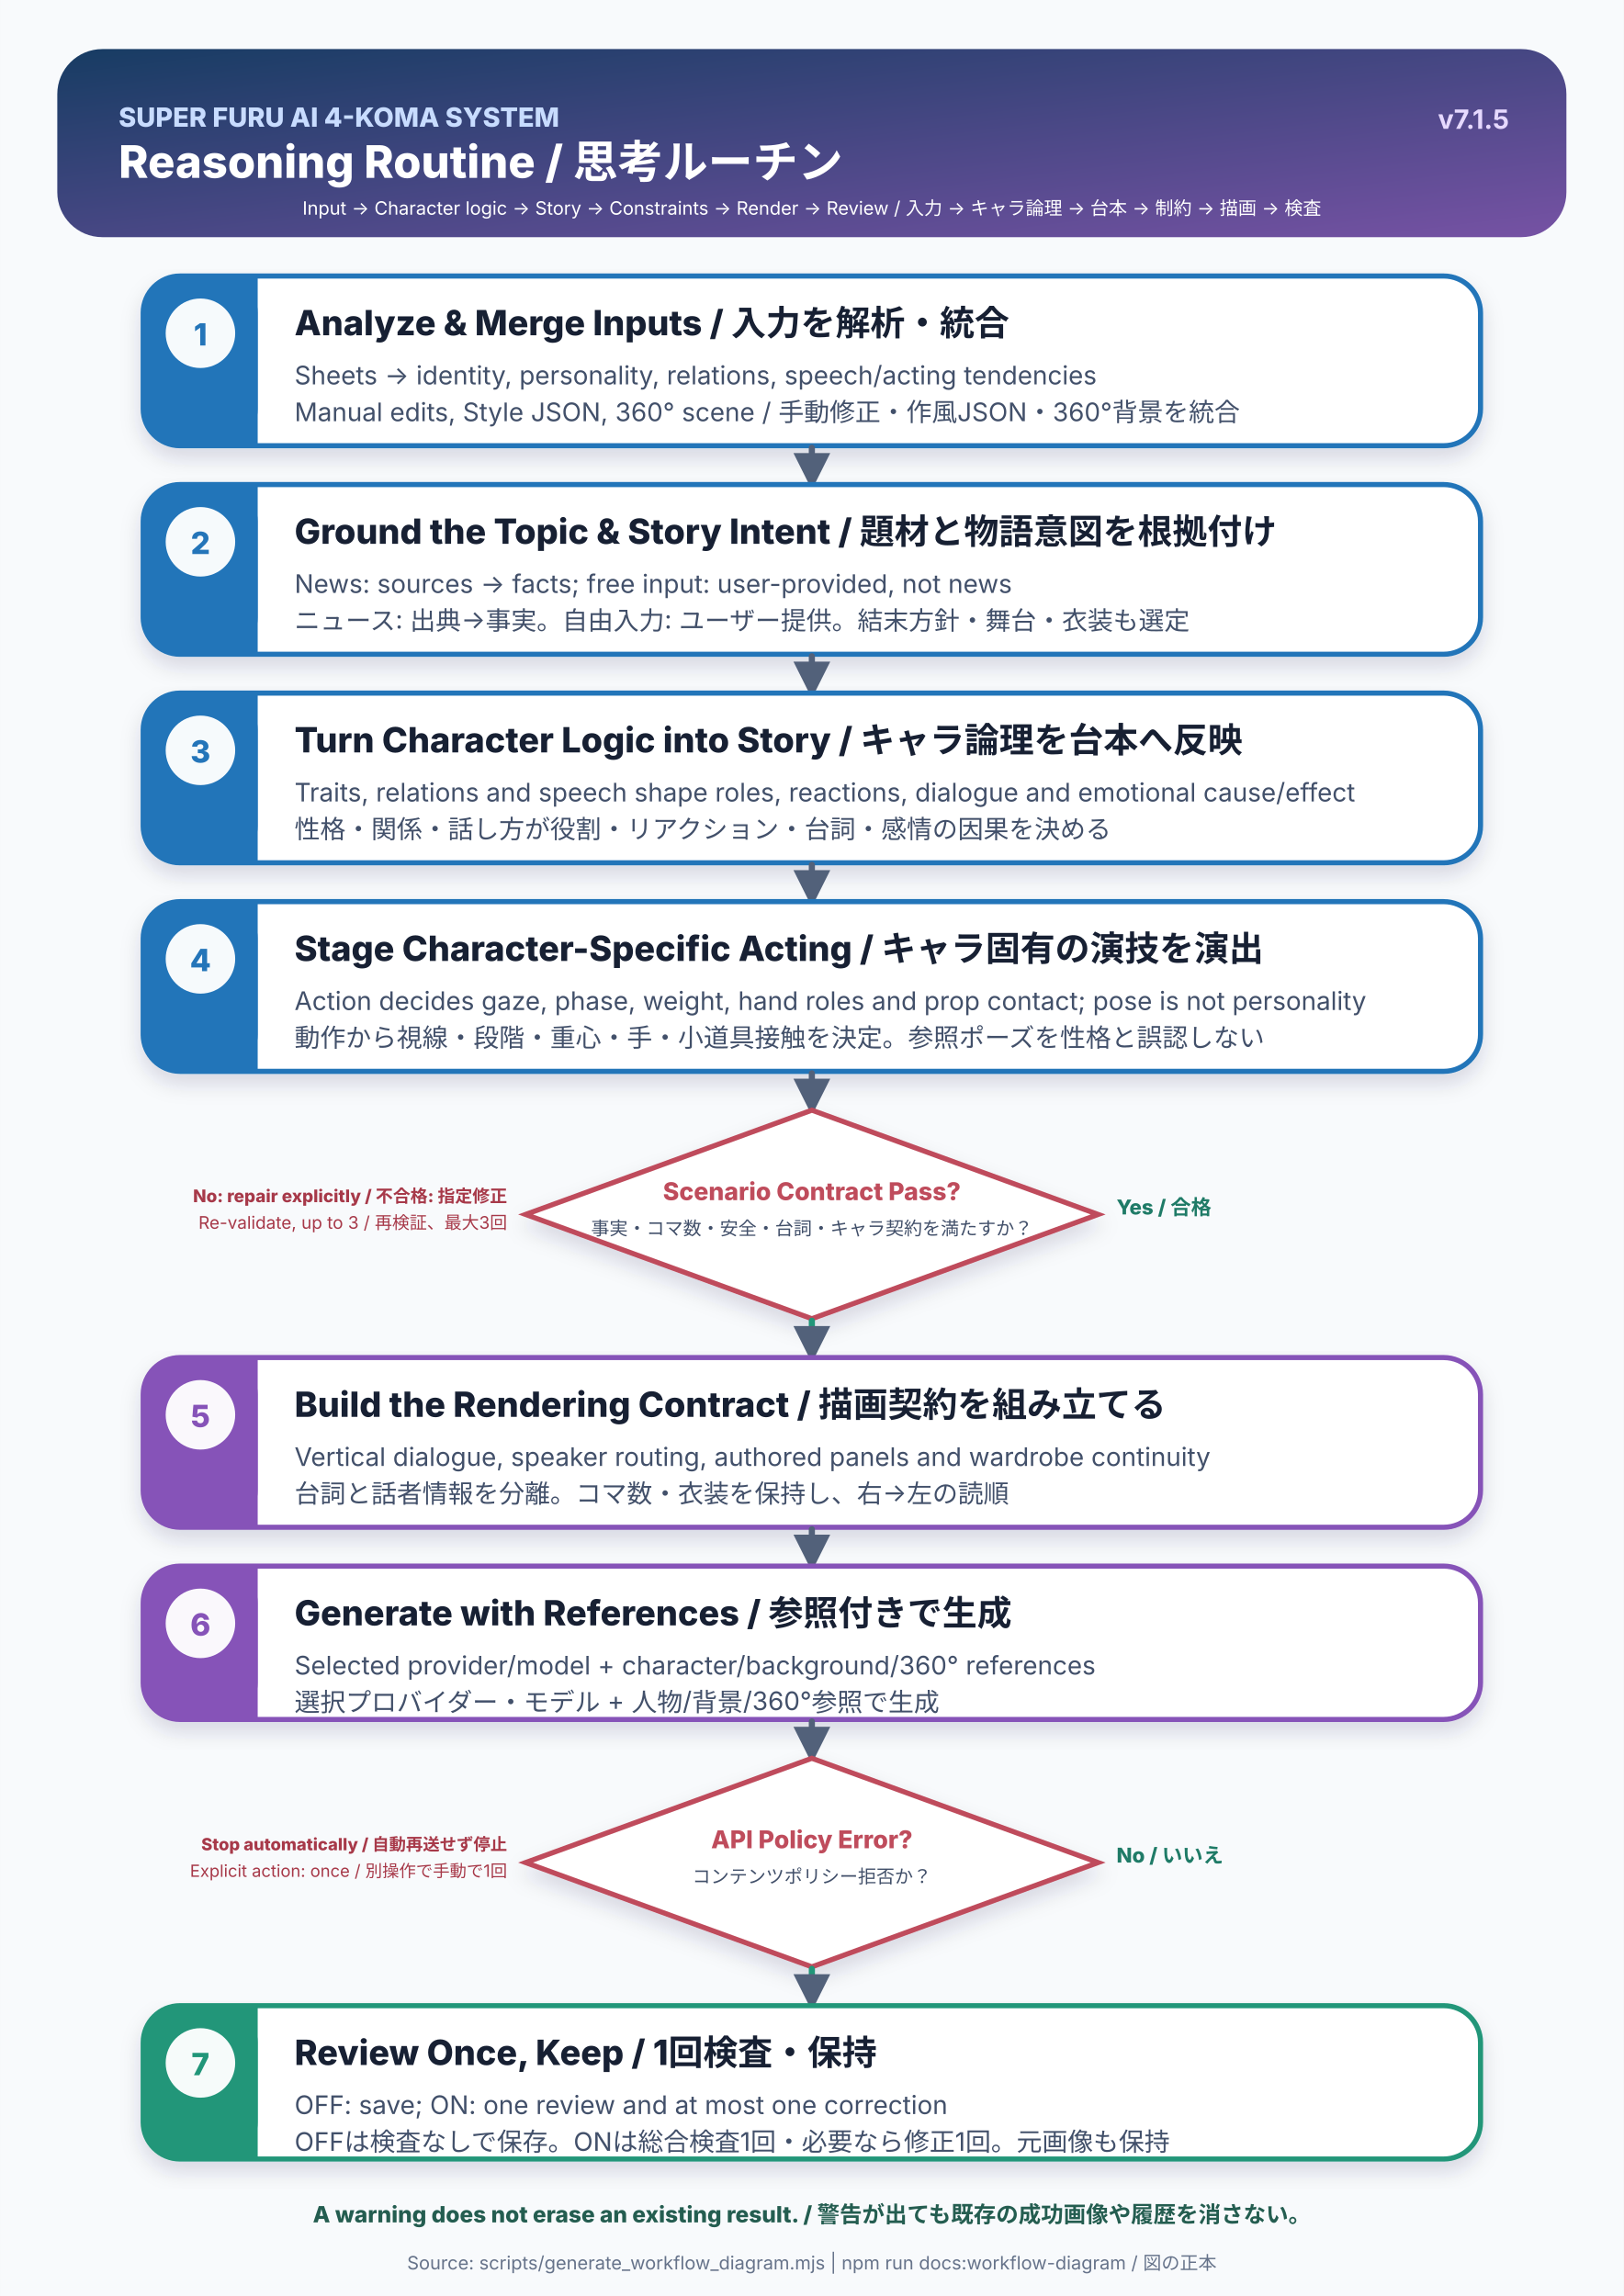
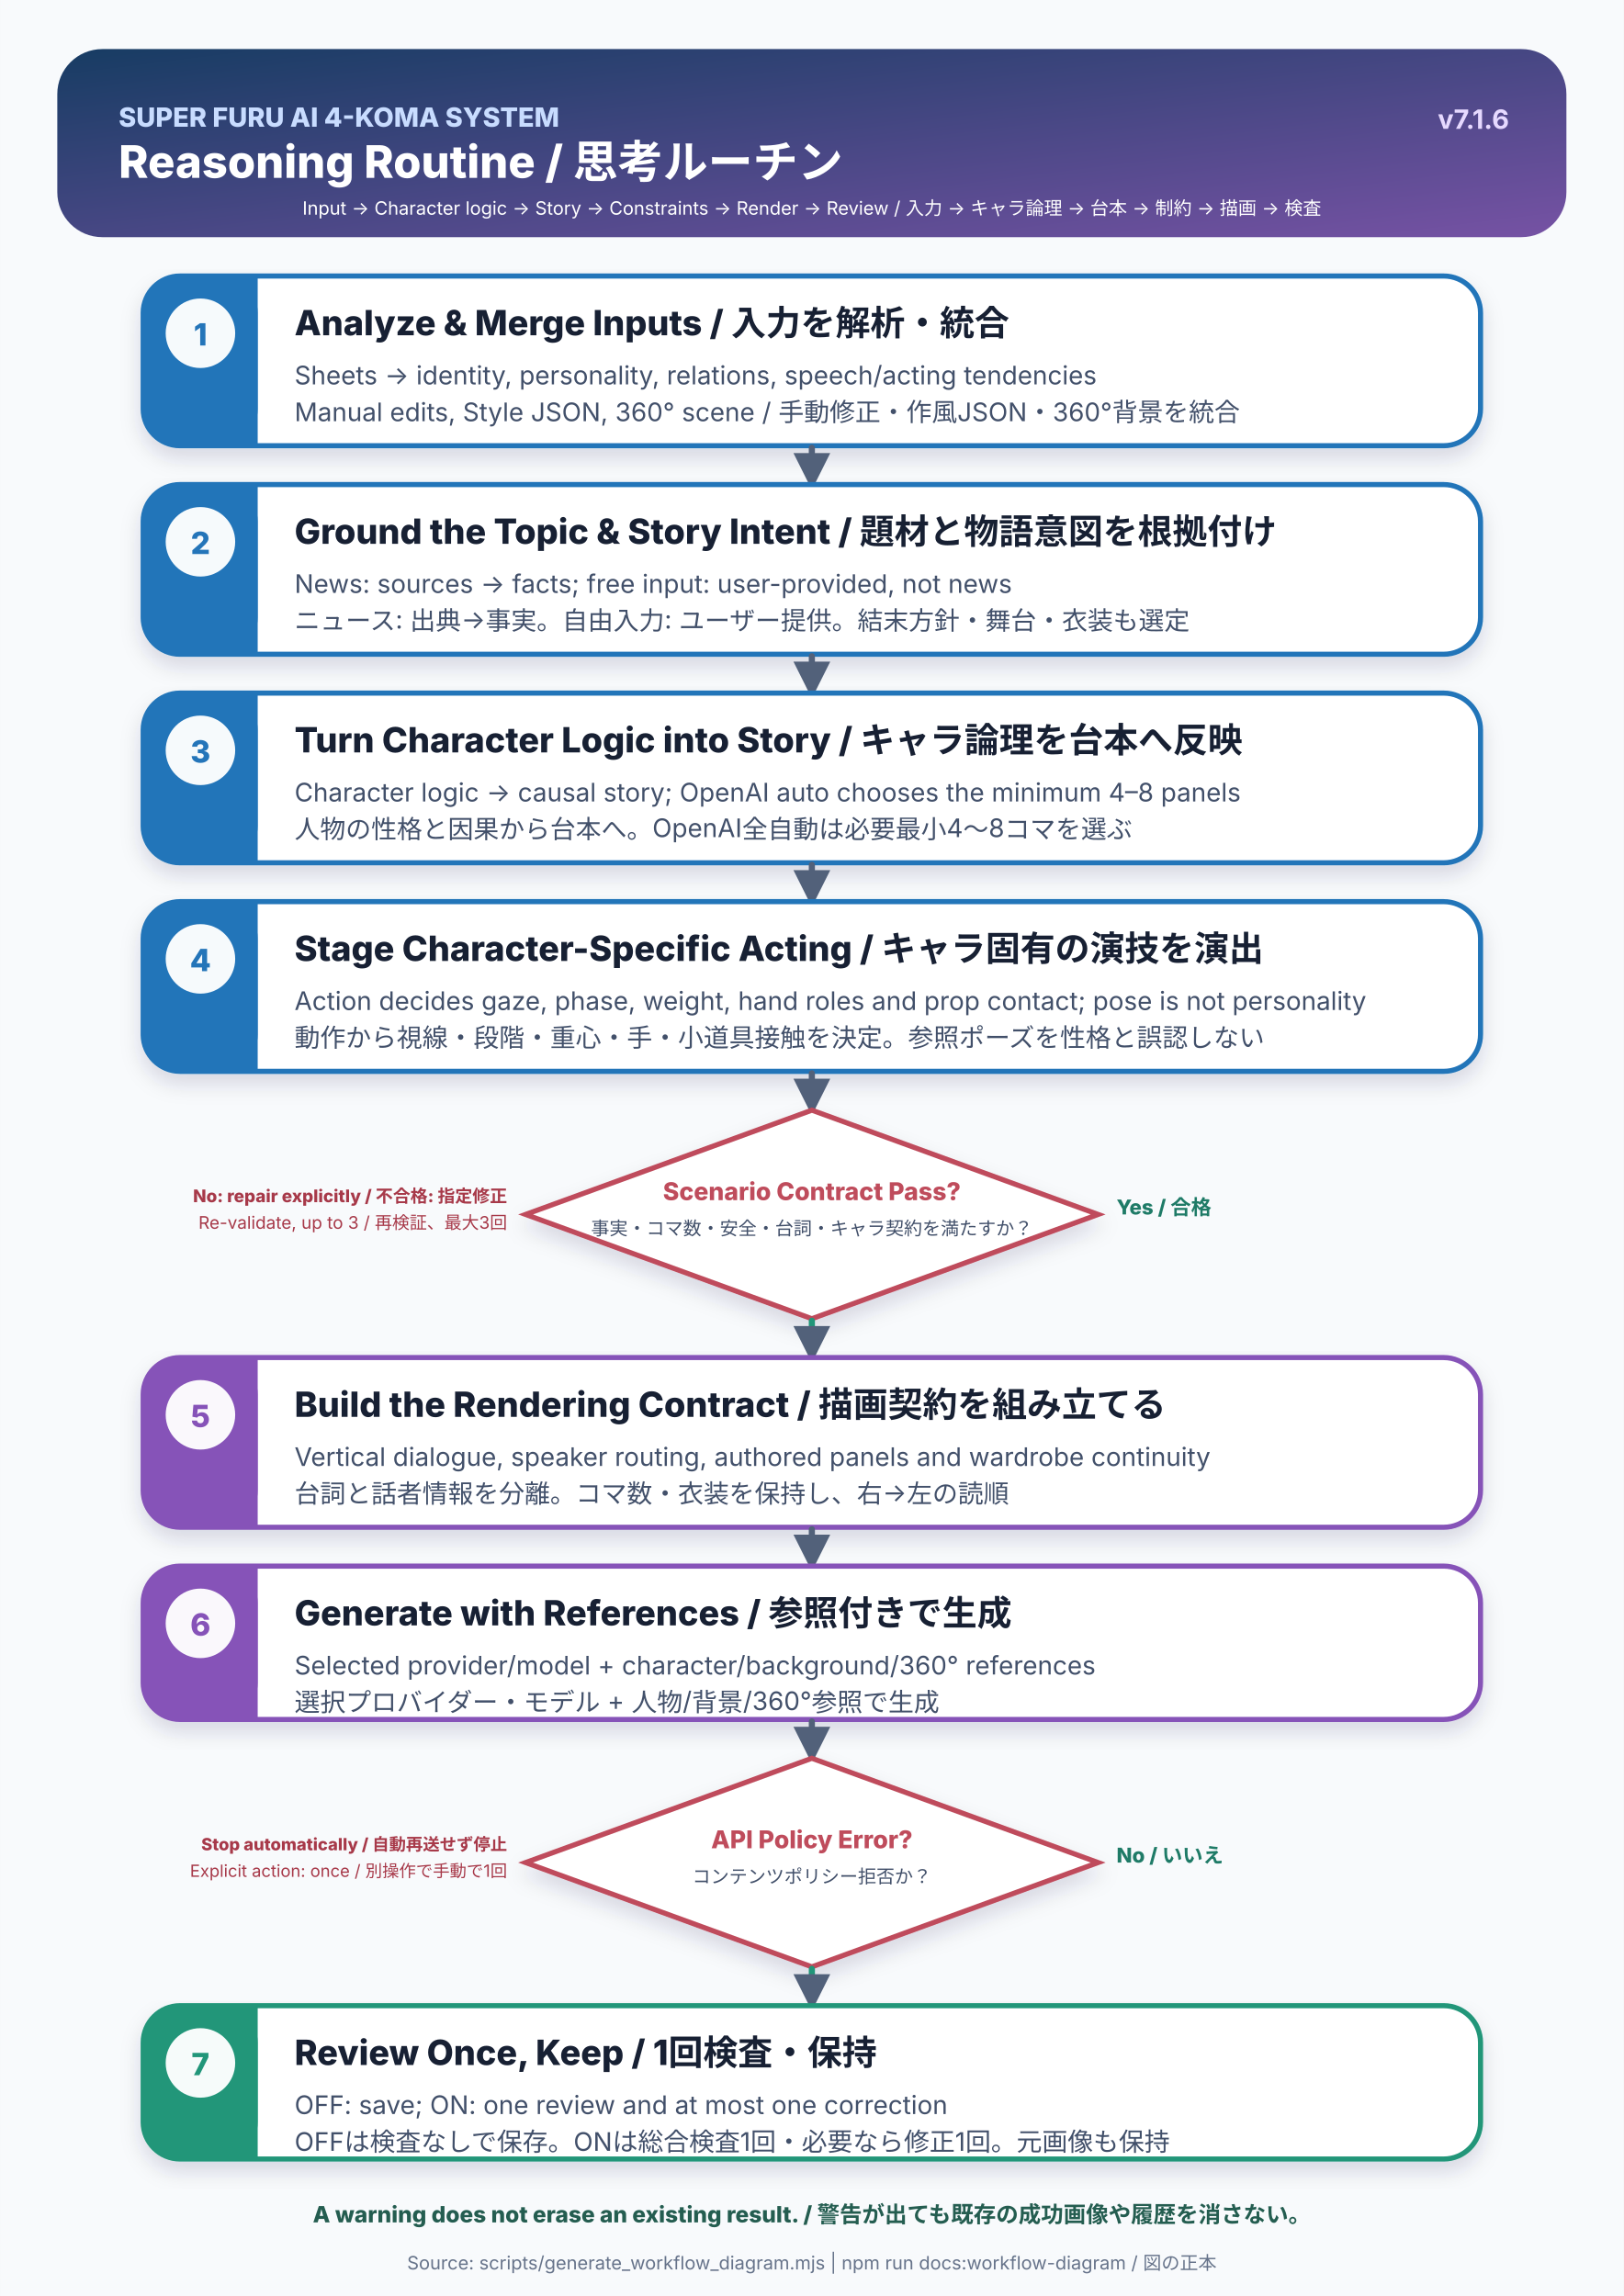
<svg xmlns="http://www.w3.org/2000/svg" width="210mm" height="297mm" viewBox="0 0 794 1123" role="img" aria-labelledby="title description">
  <defs>
    <linearGradient id="header" x1="0" x2="1" y1="0" y2="1">
      <stop stop-color="#173c63" />
      <stop offset="1" stop-color="#7652a4" />
    </linearGradient>
    <filter id="shadow" x="-10%" y="-10%" width="120%" height="130%">
      <feDropShadow dx="0" dy="5" stdDeviation="5" flood-color="#16223d" flood-opacity=".14" />
    </filter>
    <marker id="arrow-navy" viewBox="0 0 10 10" refX="8" refY="5" markerWidth="6" markerHeight="6" orient="auto">
      <path d="M 0 0 L 10 5 L 0 10 z" fill="#52617a" />
    </marker>
    <marker id="arrow-red" viewBox="0 0 10 10" refX="8" refY="5" markerWidth="6" markerHeight="6" orient="auto">
      <path d="M 0 0 L 10 5 L 0 10 z" fill="#bf4c5c" />
    </marker>
    <style>text { font-family: Inter, "Noto Sans JP", "Yu Gothic UI", sans-serif; }</style>
  </defs>
  <rect width="794" height="1123" fill="#f8fafc" />
  <rect x="28" y="24" width="738" height="92" rx="22" fill="url(#header)" />
  <text x="58" y="62" font-size="13" font-weight="800" fill="#c8dcff" text-anchor="start">SUPER FURU AI 4-KOMA SYSTEM</text>
  <text x="58" y="87" font-size="22" font-weight="800" fill="#ffffff" text-anchor="start">Reasoning Routine / 思考ルーチン</text>
-   <text x="738" y="63" font-size="13" font-weight="700" fill="#e6d9ff" text-anchor="end">v7.1.5</text>
+   <text x="738" y="63" font-size="13" font-weight="700" fill="#e6d9ff" text-anchor="end">v7.1.6</text>
  <text x="397" y="105" font-size="9" font-weight="400" fill="#ffffff" text-anchor="middle">Input → Character logic → Story → Constraints → Render → Review / 入力 → キャラ論理 → 台本 → 制約 → 描画 → 検査</text>
  <g filter="url(#shadow)">
    <rect x="70" y="135" width="654" height="83" rx="18" fill="#ffffff" stroke="#2475b9" stroke-width="2.5" />
    <rect x="70" y="135" width="56" height="83" rx="18" fill="#2475b9" />
    <rect x="108" y="135" width="18" height="83" fill="#2475b9" />
  </g>
  <circle cx="98" cy="163" r="17" fill="#ffffff" fill-opacity=".96" />
  <text x="98" y="169" font-size="15" font-weight="800" fill="#2475b9" text-anchor="middle">1</text>
  <text x="144" y="164" font-size="17" font-weight="800" fill="#172033" text-anchor="start">Analyze &amp; Merge Inputs / 入力を解析・統合</text>
  <text x="144" y="188" font-size="12.5" font-weight="400" fill="#42506a" text-anchor="start">Sheets → identity, personality, relations, speech/acting tendencies</text>
  <text x="144" y="206" font-size="12.5" font-weight="400" fill="#42506a" text-anchor="start">Manual edits, Style JSON, 360° scene / 手動修正・作風JSON・360°背景を統合</text>
  <path d="M 397 219 L 397 236" fill="none" stroke="#52617a" stroke-width="3" stroke-linecap="round" marker-end="url(#arrow-navy)" />
  <g filter="url(#shadow)">
    <rect x="70" y="237" width="654" height="83" rx="18" fill="#ffffff" stroke="#2475b9" stroke-width="2.5" />
    <rect x="70" y="237" width="56" height="83" rx="18" fill="#2475b9" />
    <rect x="108" y="237" width="18" height="83" fill="#2475b9" />
  </g>
  <circle cx="98" cy="265" r="17" fill="#ffffff" fill-opacity=".96" />
  <text x="98" y="271" font-size="15" font-weight="800" fill="#2475b9" text-anchor="middle">2</text>
  <text x="144" y="266" font-size="17" font-weight="800" fill="#172033" text-anchor="start">Ground the Topic &amp; Story Intent / 題材と物語意図を根拠付け</text>
  <text x="144" y="290" font-size="12.5" font-weight="400" fill="#42506a" text-anchor="start">News: sources → facts; free input: user-provided, not news</text>
  <text x="144" y="308" font-size="12.5" font-weight="400" fill="#42506a" text-anchor="start">ニュース: 出典→事実。自由入力: ユーザー提供。結末方針・舞台・衣装も選定</text>
  <path d="M 397 321 L 397 338" fill="none" stroke="#52617a" stroke-width="3" stroke-linecap="round" marker-end="url(#arrow-navy)" />
  <g filter="url(#shadow)">
    <rect x="70" y="339" width="654" height="83" rx="18" fill="#ffffff" stroke="#2475b9" stroke-width="2.5" />
    <rect x="70" y="339" width="56" height="83" rx="18" fill="#2475b9" />
    <rect x="108" y="339" width="18" height="83" fill="#2475b9" />
  </g>
  <circle cx="98" cy="367" r="17" fill="#ffffff" fill-opacity=".96" />
  <text x="98" y="373" font-size="15" font-weight="800" fill="#2475b9" text-anchor="middle">3</text>
  <text x="144" y="368" font-size="17" font-weight="800" fill="#172033" text-anchor="start">Turn Character Logic into Story / キャラ論理を台本へ反映</text>
-   <text x="144" y="392" font-size="12.5" font-weight="400" fill="#42506a" text-anchor="start">Traits, relations and speech shape roles, reactions, dialogue and emotional cause/effect</text>
-   <text x="144" y="410" font-size="12.5" font-weight="400" fill="#42506a" text-anchor="start">性格・関係・話し方が役割・リアクション・台詞・感情の因果を決める</text>
+   <text x="144" y="392" font-size="12.5" font-weight="400" fill="#42506a" text-anchor="start">Character logic → causal story; OpenAI auto chooses the minimum 4–8 panels</text>
+   <text x="144" y="410" font-size="12.5" font-weight="400" fill="#42506a" text-anchor="start">人物の性格と因果から台本へ。OpenAI全自動は必要最小4〜8コマを選ぶ</text>
  <path d="M 397 423 L 397 440" fill="none" stroke="#52617a" stroke-width="3" stroke-linecap="round" marker-end="url(#arrow-navy)" />
  <g filter="url(#shadow)">
    <rect x="70" y="441" width="654" height="83" rx="18" fill="#ffffff" stroke="#2475b9" stroke-width="2.5" />
    <rect x="70" y="441" width="56" height="83" rx="18" fill="#2475b9" />
    <rect x="108" y="441" width="18" height="83" fill="#2475b9" />
  </g>
  <circle cx="98" cy="469" r="17" fill="#ffffff" fill-opacity=".96" />
  <text x="98" y="475" font-size="15" font-weight="800" fill="#2475b9" text-anchor="middle">4</text>
  <text x="144" y="470" font-size="17" font-weight="800" fill="#172033" text-anchor="start">Stage Character-Specific Acting / キャラ固有の演技を演出</text>
  <text x="144" y="494" font-size="12.5" font-weight="400" fill="#42506a" text-anchor="start">Action decides gaze, phase, weight, hand roles and prop contact; pose is not personality</text>
  <text x="144" y="512" font-size="12.5" font-weight="400" fill="#42506a" text-anchor="start">動作から視線・段階・重心・手・小道具接触を決定。参照ポーズを性格と誤認しない</text>
  <path d="M 397 525 L 397 542" fill="none" stroke="#52617a" stroke-width="3" stroke-linecap="round" marker-end="url(#arrow-navy)" />
  <g filter="url(#shadow)">
    <path d="M 397 543 L 537 594 L 397 645 L 257 594 Z" fill="#ffffff" stroke="#bf4c5c" stroke-width="2.5" />
  </g>
  <text x="397" y="587" font-size="12" font-weight="800" fill="#bf4c5c" text-anchor="middle">Scenario Contract Pass?</text>
  <text x="397" y="604" font-size="9" font-weight="400" fill="#42506a" text-anchor="middle">事実・コマ数・安全・台詞・キャラ契約を満たすか？</text>
  <text x="248" y="588" font-size="8.5" font-weight="800" fill="#a73949" text-anchor="end">No: repair explicitly / 不合格: 指定修正</text>
  <text x="248" y="601" font-size="8.5" font-weight="400" fill="#a73949" text-anchor="end">Re-validate, up to 3 / 再検証、最大3回</text>
  <text x="546" y="594" font-size="10" font-weight="800" fill="#1f7b67" text-anchor="start">Yes / 合格</text>
  <path d="M 397 646 L 397 663" fill="none" stroke="#219679" stroke-width="3" stroke-linecap="round" marker-end="url(#arrow-navy)" />
  <g filter="url(#shadow)">
    <rect x="70" y="664" width="654" height="83" rx="18" fill="#ffffff" stroke="#8653b8" stroke-width="2.5" />
    <rect x="70" y="664" width="56" height="83" rx="18" fill="#8653b8" />
    <rect x="108" y="664" width="18" height="83" fill="#8653b8" />
  </g>
  <circle cx="98" cy="692" r="17" fill="#ffffff" fill-opacity=".96" />
  <text x="98" y="698" font-size="15" font-weight="800" fill="#8653b8" text-anchor="middle">5</text>
  <text x="144" y="693" font-size="17" font-weight="800" fill="#172033" text-anchor="start">Build the Rendering Contract / 描画契約を組み立てる</text>
  <text x="144" y="717" font-size="12.5" font-weight="400" fill="#42506a" text-anchor="start">Vertical dialogue, speaker routing, authored panels and wardrobe continuity</text>
  <text x="144" y="735" font-size="12.5" font-weight="400" fill="#42506a" text-anchor="start">台詞と話者情報を分離。コマ数・衣装を保持し、右→左の読順</text>
  <path d="M 397 748 L 397 765" fill="none" stroke="#52617a" stroke-width="3" stroke-linecap="round" marker-end="url(#arrow-navy)" />
  <g filter="url(#shadow)">
    <rect x="70" y="766" width="654" height="75" rx="18" fill="#ffffff" stroke="#8653b8" stroke-width="2.5" />
    <rect x="70" y="766" width="56" height="75" rx="18" fill="#8653b8" />
    <rect x="108" y="766" width="18" height="75" fill="#8653b8" />
  </g>
  <circle cx="98" cy="794" r="17" fill="#ffffff" fill-opacity=".96" />
  <text x="98" y="800" font-size="15" font-weight="800" fill="#8653b8" text-anchor="middle">6</text>
  <text x="144" y="795" font-size="17" font-weight="800" fill="#172033" text-anchor="start">Generate with References / 参照付きで生成</text>
  <text x="144" y="819" font-size="12.5" font-weight="400" fill="#42506a" text-anchor="start">Selected provider/model + character/background/360° references</text>
  <text x="144" y="837" font-size="12.5" font-weight="400" fill="#42506a" text-anchor="start">選択プロバイダー・モデル + 人物/背景/360°参照で生成</text>
  <path d="M 397 842 L 397 859" fill="none" stroke="#52617a" stroke-width="3" stroke-linecap="round" marker-end="url(#arrow-navy)" />
  <g filter="url(#shadow)">
    <path d="M 397 860 L 537 911 L 397 962 L 257 911 Z" fill="#ffffff" stroke="#bf4c5c" stroke-width="2.5" />
  </g>
  <text x="397" y="904" font-size="12" font-weight="800" fill="#bf4c5c" text-anchor="middle">API Policy Error?</text>
  <text x="397" y="921" font-size="9" font-weight="400" fill="#42506a" text-anchor="middle">コンテンツポリシー拒否か？</text>
  <text x="248" y="905" font-size="8.25" font-weight="800" fill="#a73949" text-anchor="end">Stop automatically / 自動再送せず停止</text>
  <text x="248" y="918" font-size="8.25" font-weight="400" fill="#a73949" text-anchor="end">Explicit action: once / 別操作で手動で1回</text>
  <text x="546" y="911" font-size="10" font-weight="800" fill="#1f7b67" text-anchor="start">No / いいえ</text>
  <path d="M 397 963 L 397 980" fill="none" stroke="#219679" stroke-width="3" stroke-linecap="round" marker-end="url(#arrow-navy)" />
  <g filter="url(#shadow)">
    <rect x="70" y="981" width="654" height="75" rx="18" fill="#ffffff" stroke="#219679" stroke-width="2.5" />
    <rect x="70" y="981" width="56" height="75" rx="18" fill="#219679" />
    <rect x="108" y="981" width="18" height="75" fill="#219679" />
  </g>
  <circle cx="98" cy="1009" r="17" fill="#ffffff" fill-opacity=".96" />
  <text x="98" y="1015" font-size="15" font-weight="800" fill="#219679" text-anchor="middle">7</text>
  <text x="144" y="1010" font-size="17" font-weight="800" fill="#172033" text-anchor="start">Review Once, Keep / 1回検査・保持</text>
  <text x="144" y="1034" font-size="12.5" font-weight="400" fill="#42506a" text-anchor="start">OFF: save; ON: one review and at most one correction</text>
  <text x="144" y="1052" font-size="12.5" font-weight="400" fill="#42506a" text-anchor="start">OFFは検査なしで保存。ONは総合検査1回・必要なら修正1回。元画像も保持</text>
  <text x="397" y="1087" font-size="11" font-weight="800" fill="#245d50" text-anchor="middle">A warning does not erase an existing result. / 警告が出ても既存の成功画像や履歴を消さない。</text>
  <text x="397" y="1110" font-size="9" font-weight="400" fill="#66738a" text-anchor="middle">Source: scripts/generate_workflow_diagram.mjs | npm run docs:workflow-diagram / 図の正本</text>
</svg>
